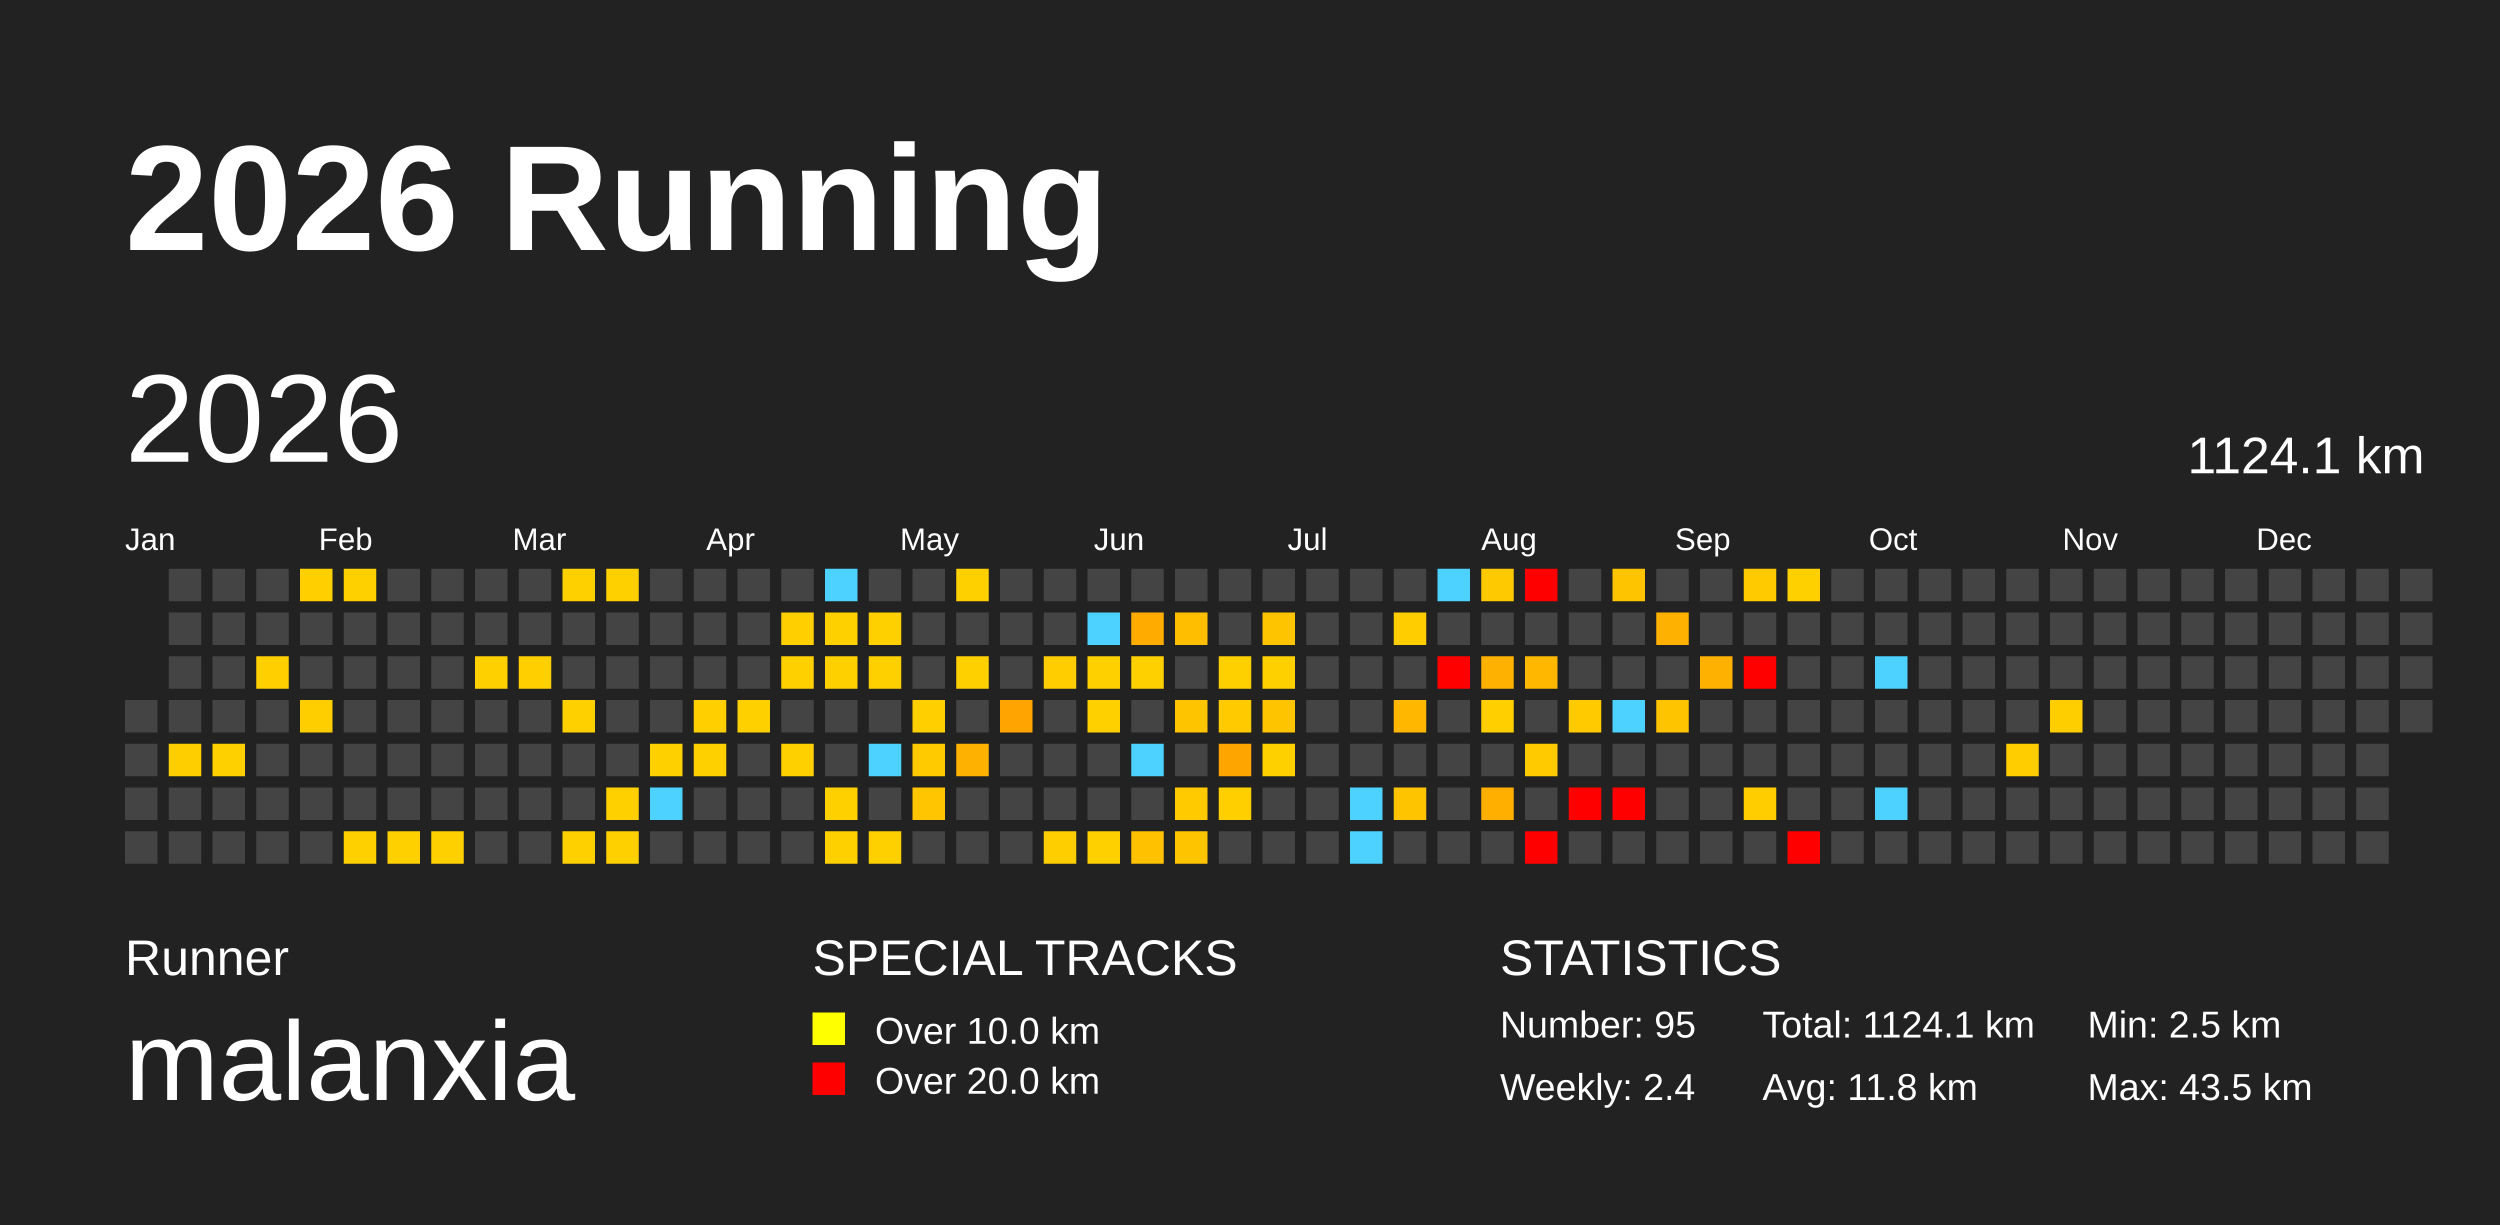
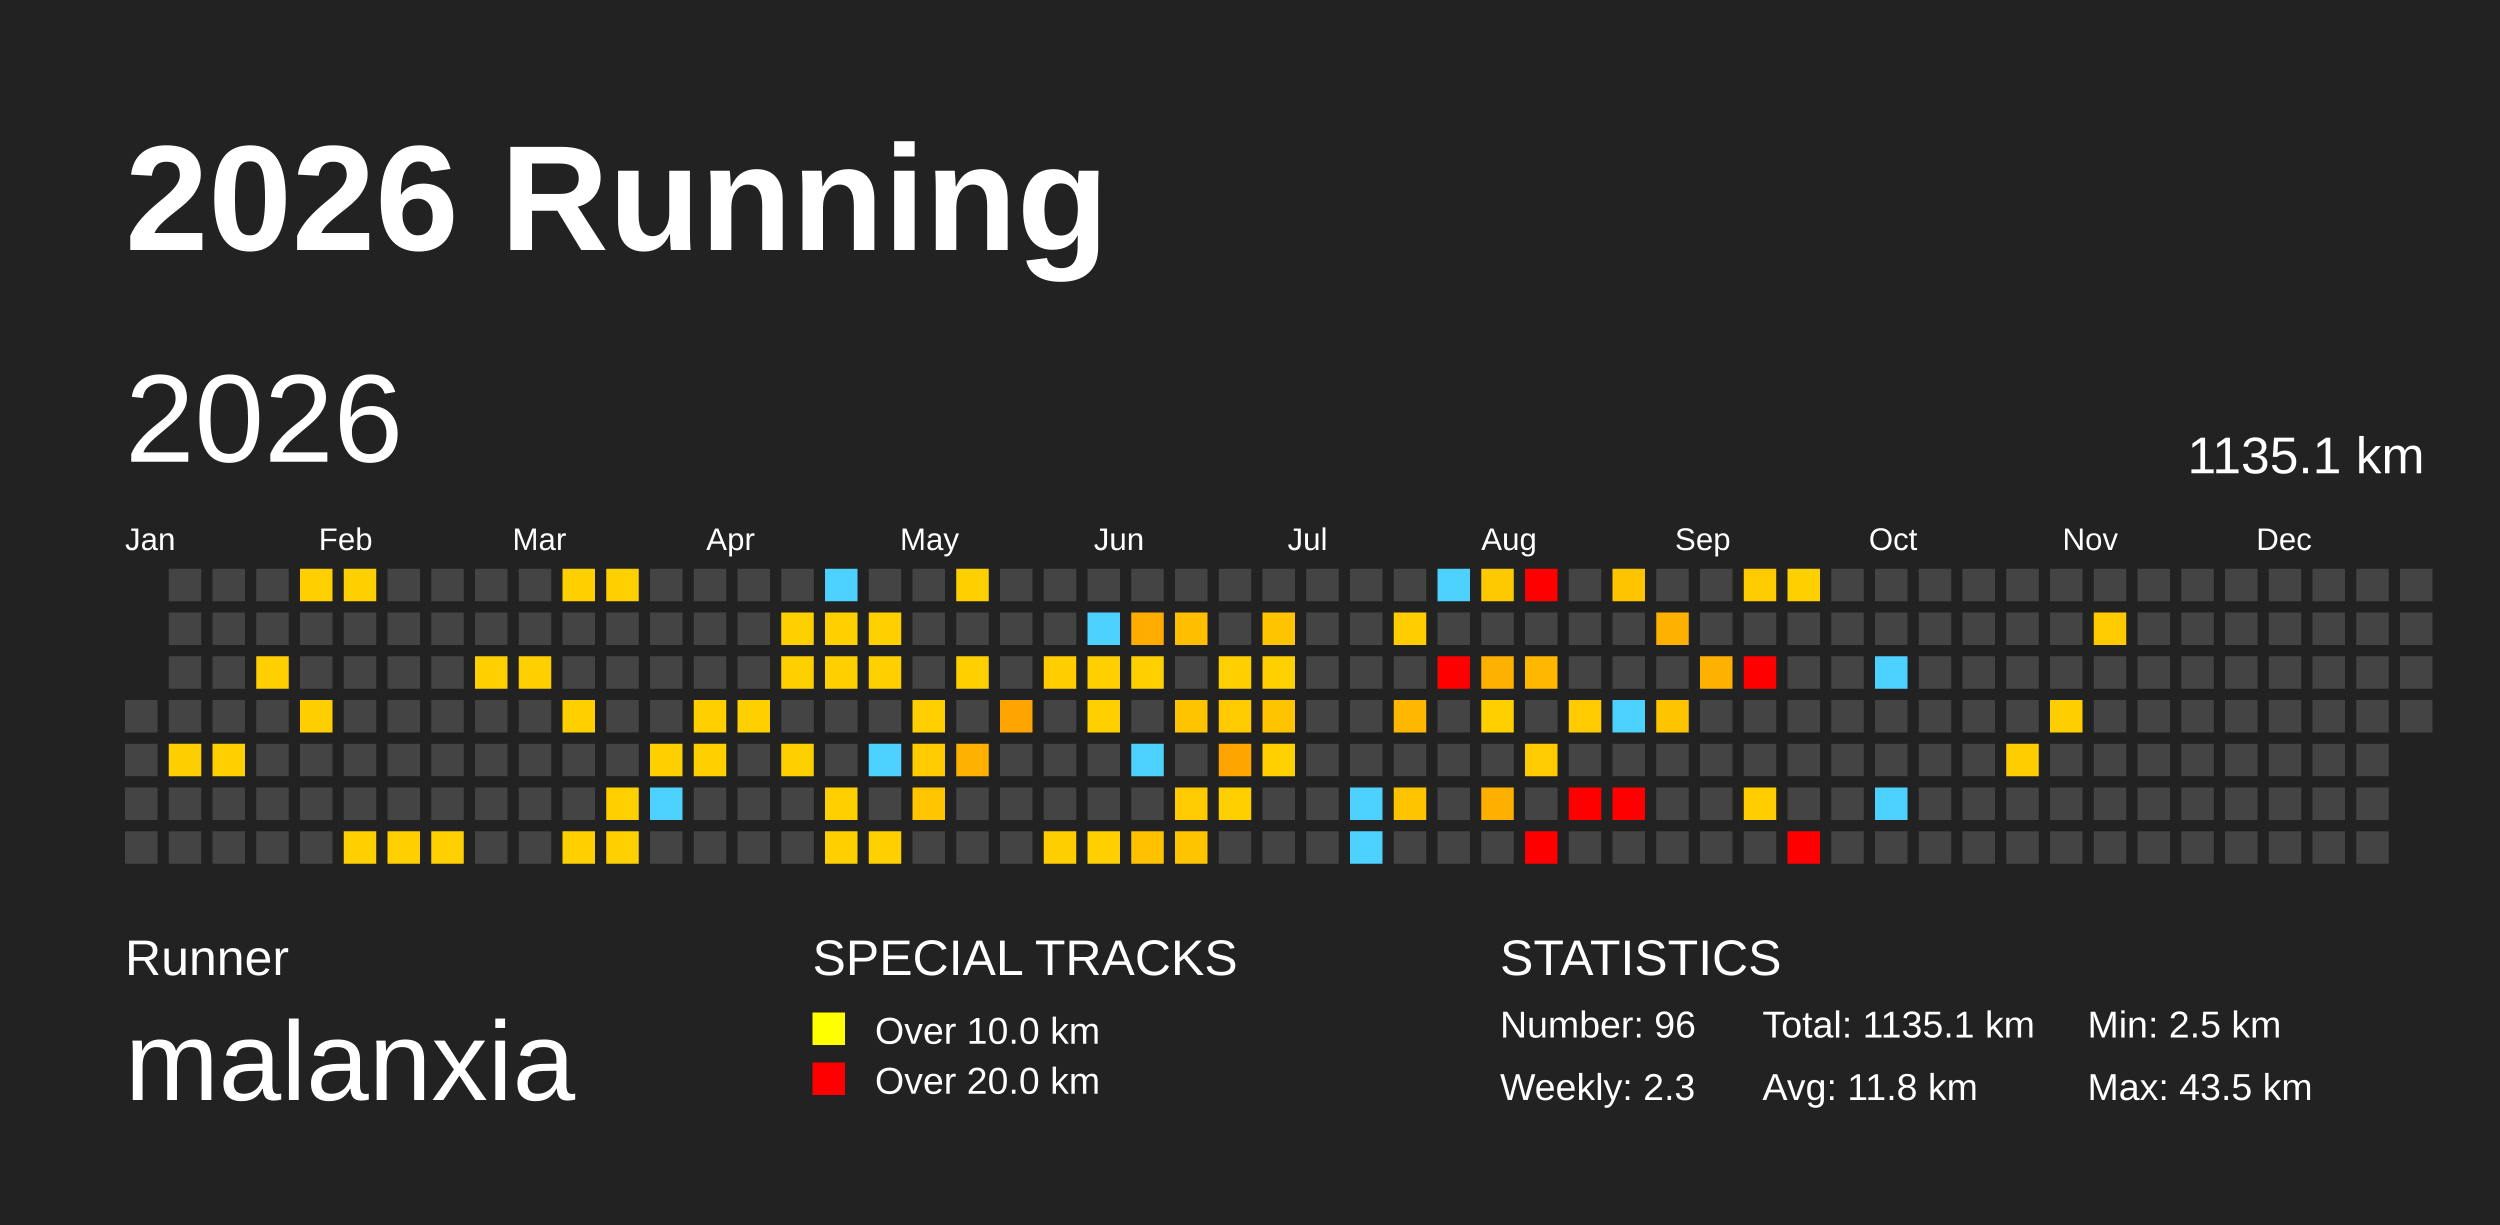
<svg xmlns="http://www.w3.org/2000/svg" baseProfile="full" height="98mm" version="1.1" viewBox="0,0,200,98" width="200mm">
  <defs />
  <rect fill="#222222" height="98" width="200" x="0" y="0" />
  <text fill="#FFFFFF" style="font-size:12px; font-family:Arial; font-weight:bold;" x="10" y="20">2026 Running</text>
  <text fill="#FFFFFF" style="font-size:4px; font-family:Arial" x="10" y="78">Runner</text>
  <text fill="#FFFFFF" style="font-size:9px; font-family:Arial" x="10" y="88">malanxia</text>
  <text fill="#FFFFFF" style="font-size:4px; font-family:Arial" x="65" y="78">SPECIAL TRACKS</text>
  <rect fill="yellow" height="2.6" width="2.6" x="65" y="81" />
  <text fill="#FFFFFF" style="font-size:3px; font-family:Arial" x="70" y="83.5">Over 10.0 km</text>
  <rect fill="red" height="2.6" width="2.6" x="65" y="85" />
  <text fill="#FFFFFF" style="font-size:3px; font-family:Arial" x="70" y="87.5">Over 20.0 km</text>
  <text fill="#FFFFFF" style="font-size:4px; font-family:Arial" x="120" y="78">STATISTICS</text>
-   <text fill="#FFFFFF" style="font-size:3px; font-family:Arial" x="120" y="83">Number: 95</text>
-   <text fill="#FFFFFF" style="font-size:3px; font-family:Arial" x="120" y="88">Weekly: 2.4</text>
-   <text fill="#FFFFFF" style="font-size:3px; font-family:Arial" x="141" y="83">Total: 1124.1 km</text>
+   <text fill="#FFFFFF" style="font-size:3px; font-family:Arial" x="120" y="83">Number: 96</text>
+   <text fill="#FFFFFF" style="font-size:3px; font-family:Arial" x="120" y="88">Weekly: 2.3</text>
+   <text fill="#FFFFFF" style="font-size:3px; font-family:Arial" x="141" y="83">Total: 1135.1 km</text>
  <text fill="#FFFFFF" style="font-size:3px; font-family:Arial" x="141" y="88">Avg: 11.8 km</text>
  <text fill="#FFFFFF" style="font-size:3px; font-family:Arial" x="167" y="83">Min: 2.5 km</text>
  <text fill="#FFFFFF" style="font-size:3px; font-family:Arial" x="167" y="88">Max: 43.5 km</text>
  <text dominant-baseline="hanging" fill="#FFFFFF" style="font-size:10.0px; font-family:Arial;" x="10" y="30">2026</text>
-   <text dominant-baseline="hanging" fill="#FFFFFF" style="font-size:4.125px; font-family:Arial;" x="175" y="35">1124.1 km</text>
+   <text dominant-baseline="hanging" fill="#FFFFFF" style="font-size:4.125px; font-family:Arial;" x="175" y="35">1135.1 km</text>
  <text fill="#FFFFFF" style="font-size:2.5px; font-family:Arial" x="10.0" y="44">Jan</text>
  <text fill="#FFFFFF" style="font-size:2.5px; font-family:Arial" x="25.5" y="44">Feb</text>
  <text fill="#FFFFFF" style="font-size:2.5px; font-family:Arial" x="41.0" y="44">Mar</text>
  <text fill="#FFFFFF" style="font-size:2.5px; font-family:Arial" x="56.5" y="44">Apr</text>
  <text fill="#FFFFFF" style="font-size:2.5px; font-family:Arial" x="72.0" y="44">May</text>
  <text fill="#FFFFFF" style="font-size:2.5px; font-family:Arial" x="87.5" y="44">Jun</text>
  <text fill="#FFFFFF" style="font-size:2.5px; font-family:Arial" x="103.0" y="44">Jul</text>
  <text fill="#FFFFFF" style="font-size:2.5px; font-family:Arial" x="118.5" y="44">Aug</text>
  <text fill="#FFFFFF" style="font-size:2.5px; font-family:Arial" x="134.0" y="44">Sep</text>
  <text fill="#FFFFFF" style="font-size:2.5px; font-family:Arial" x="149.5" y="44">Oct</text>
  <text fill="#FFFFFF" style="font-size:2.5px; font-family:Arial" x="165.0" y="44">Nov</text>
  <text fill="#FFFFFF" style="font-size:2.5px; font-family:Arial" x="180.5" y="44">Dec</text>
  <rect fill="#444444" height="2.6" width="2.6" x="10.0" y="56.0" />
  <rect fill="#444444" height="2.6" width="2.6" x="10.0" y="59.5" />
  <rect fill="#444444" height="2.6" width="2.6" x="10.0" y="63.0" />
  <rect fill="#444444" height="2.6" width="2.6" x="10.0" y="66.5" />
  <rect fill="#444444" height="2.6" width="2.6" x="13.5" y="45.5" />
  <rect fill="#444444" height="2.6" width="2.6" x="13.5" y="49.0" />
  <rect fill="#444444" height="2.6" width="2.6" x="13.5" y="52.5" />
  <rect fill="#444444" height="2.6" width="2.6" x="13.5" y="56.0" />
  <rect fill="#ffce00" height="2.6" width="2.6" x="13.5" y="59.5" />
  <rect fill="#444444" height="2.6" width="2.6" x="13.5" y="63.0" />
  <rect fill="#444444" height="2.6" width="2.6" x="13.5" y="66.5" />
  <rect fill="#444444" height="2.6" width="2.6" x="17.0" y="45.5" />
  <rect fill="#444444" height="2.6" width="2.6" x="17.0" y="49.0" />
  <rect fill="#444444" height="2.6" width="2.6" x="17.0" y="52.5" />
  <rect fill="#444444" height="2.6" width="2.6" x="17.0" y="56.0" />
  <rect fill="#ffd000" height="2.6" width="2.6" x="17.0" y="59.5" />
  <rect fill="#444444" height="2.6" width="2.6" x="17.0" y="63.0" />
  <rect fill="#444444" height="2.6" width="2.6" x="17.0" y="66.5" />
  <rect fill="#444444" height="2.6" width="2.6" x="20.5" y="45.5" />
  <rect fill="#444444" height="2.6" width="2.6" x="20.5" y="49.0" />
  <rect fill="#ffcf00" height="2.6" width="2.6" x="20.5" y="52.5" />
  <rect fill="#444444" height="2.6" width="2.6" x="20.5" y="56.0" />
  <rect fill="#444444" height="2.6" width="2.6" x="20.5" y="59.5" />
  <rect fill="#444444" height="2.6" width="2.6" x="20.5" y="63.0" />
  <rect fill="#444444" height="2.6" width="2.6" x="20.5" y="66.5" />
  <rect fill="#ffcf00" height="2.6" width="2.6" x="24.0" y="45.5" />
  <rect fill="#444444" height="2.6" width="2.6" x="24.0" y="49.0" />
  <rect fill="#444444" height="2.6" width="2.6" x="24.0" y="52.5" />
  <rect fill="#ffce00" height="2.6" width="2.6" x="24.0" y="56.0" />
  <rect fill="#444444" height="2.6" width="2.6" x="24.0" y="59.5" />
  <rect fill="#444444" height="2.6" width="2.6" x="24.0" y="63.0" />
  <rect fill="#444444" height="2.6" width="2.6" x="24.0" y="66.5" />
  <rect fill="#ffd000" height="2.6" width="2.6" x="27.5" y="45.5" />
  <rect fill="#444444" height="2.6" width="2.6" x="27.5" y="49.0" />
  <rect fill="#444444" height="2.6" width="2.6" x="27.5" y="52.5" />
  <rect fill="#444444" height="2.6" width="2.6" x="27.5" y="56.0" />
  <rect fill="#444444" height="2.6" width="2.6" x="27.5" y="59.5" />
  <rect fill="#444444" height="2.6" width="2.6" x="27.5" y="63.0" />
  <rect fill="#ffd000" height="2.6" width="2.6" x="27.5" y="66.5" />
  <rect fill="#444444" height="2.6" width="2.6" x="31.0" y="45.5" />
  <rect fill="#444444" height="2.6" width="2.6" x="31.0" y="49.0" />
  <rect fill="#444444" height="2.6" width="2.6" x="31.0" y="52.5" />
  <rect fill="#444444" height="2.6" width="2.6" x="31.0" y="56.0" />
  <rect fill="#444444" height="2.6" width="2.6" x="31.0" y="59.5" />
  <rect fill="#444444" height="2.6" width="2.6" x="31.0" y="63.0" />
  <rect fill="#ffd000" height="2.6" width="2.6" x="31.0" y="66.5" />
  <rect fill="#444444" height="2.6" width="2.6" x="34.5" y="45.5" />
  <rect fill="#444444" height="2.6" width="2.6" x="34.5" y="49.0" />
  <rect fill="#444444" height="2.6" width="2.6" x="34.5" y="52.5" />
  <rect fill="#444444" height="2.6" width="2.6" x="34.5" y="56.0" />
  <rect fill="#444444" height="2.6" width="2.6" x="34.5" y="59.5" />
  <rect fill="#444444" height="2.6" width="2.6" x="34.5" y="63.0" />
  <rect fill="#ffd000" height="2.6" width="2.6" x="34.5" y="66.5" />
  <rect fill="#444444" height="2.6" width="2.6" x="38.0" y="45.5" />
  <rect fill="#444444" height="2.6" width="2.6" x="38.0" y="49.0" />
  <rect fill="#ffd000" height="2.6" width="2.6" x="38.0" y="52.5" />
  <rect fill="#444444" height="2.6" width="2.6" x="38.0" y="56.0" />
  <rect fill="#444444" height="2.6" width="2.6" x="38.0" y="59.5" />
  <rect fill="#444444" height="2.6" width="2.6" x="38.0" y="63.0" />
  <rect fill="#444444" height="2.6" width="2.6" x="38.0" y="66.5" />
  <rect fill="#444444" height="2.6" width="2.6" x="41.5" y="45.5" />
  <rect fill="#444444" height="2.6" width="2.6" x="41.5" y="49.0" />
  <rect fill="#ffcf00" height="2.6" width="2.6" x="41.5" y="52.5" />
  <rect fill="#444444" height="2.6" width="2.6" x="41.5" y="56.0" />
  <rect fill="#444444" height="2.6" width="2.6" x="41.5" y="59.5" />
  <rect fill="#444444" height="2.6" width="2.6" x="41.5" y="63.0" />
  <rect fill="#444444" height="2.6" width="2.6" x="41.5" y="66.5" />
  <rect fill="#ffd000" height="2.6" width="2.6" x="45.0" y="45.5" />
  <rect fill="#444444" height="2.6" width="2.6" x="45.0" y="49.0" />
  <rect fill="#444444" height="2.6" width="2.6" x="45.0" y="52.5" />
  <rect fill="#ffd000" height="2.6" width="2.6" x="45.0" y="56.0" />
  <rect fill="#444444" height="2.6" width="2.6" x="45.0" y="59.5" />
  <rect fill="#444444" height="2.6" width="2.6" x="45.0" y="63.0" />
  <rect fill="#ffd000" height="2.6" width="2.6" x="45.0" y="66.5" />
  <rect fill="#ffd000" height="2.6" width="2.6" x="48.5" y="45.5" />
  <rect fill="#444444" height="2.6" width="2.6" x="48.5" y="49.0" />
  <rect fill="#444444" height="2.6" width="2.6" x="48.5" y="52.5" />
  <rect fill="#444444" height="2.6" width="2.6" x="48.5" y="56.0" />
  <rect fill="#444444" height="2.6" width="2.6" x="48.5" y="59.5" />
  <rect fill="#ffd000" height="2.6" width="2.6" x="48.5" y="63.0" />
  <rect fill="#ffd000" height="2.6" width="2.6" x="48.5" y="66.5" />
  <rect fill="#444444" height="2.6" width="2.6" x="52.0" y="45.5" />
  <rect fill="#444444" height="2.6" width="2.6" x="52.0" y="49.0" />
  <rect fill="#444444" height="2.6" width="2.6" x="52.0" y="52.5" />
  <rect fill="#444444" height="2.6" width="2.6" x="52.0" y="56.0" />
  <rect fill="#ffd000" height="2.6" width="2.6" x="52.0" y="59.5" />
  <rect fill="#4dd2ff" height="2.6" width="2.6" x="52.0" y="63.0" />
  <rect fill="#444444" height="2.6" width="2.6" x="52.0" y="66.5" />
  <rect fill="#444444" height="2.6" width="2.6" x="55.5" y="45.5" />
  <rect fill="#444444" height="2.6" width="2.6" x="55.5" y="49.0" />
  <rect fill="#444444" height="2.6" width="2.6" x="55.5" y="52.5" />
  <rect fill="#ffcf00" height="2.6" width="2.6" x="55.5" y="56.0" />
  <rect fill="#ffd000" height="2.6" width="2.6" x="55.5" y="59.5" />
  <rect fill="#444444" height="2.6" width="2.6" x="55.5" y="63.0" />
  <rect fill="#444444" height="2.6" width="2.6" x="55.5" y="66.5" />
  <rect fill="#444444" height="2.6" width="2.6" x="59.0" y="45.5" />
  <rect fill="#444444" height="2.6" width="2.6" x="59.0" y="49.0" />
  <rect fill="#444444" height="2.6" width="2.6" x="59.0" y="52.5" />
  <rect fill="#ffd000" height="2.6" width="2.6" x="59.0" y="56.0" />
  <rect fill="#444444" height="2.6" width="2.6" x="59.0" y="59.5" />
  <rect fill="#444444" height="2.6" width="2.6" x="59.0" y="63.0" />
  <rect fill="#444444" height="2.6" width="2.6" x="59.0" y="66.5" />
  <rect fill="#444444" height="2.6" width="2.6" x="62.5" y="45.5" />
  <rect fill="#ffcf00" height="2.6" width="2.6" x="62.5" y="49.0" />
  <rect fill="#ffd000" height="2.6" width="2.6" x="62.5" y="52.5" />
  <rect fill="#444444" height="2.6" width="2.6" x="62.5" y="56.0" />
  <rect fill="#ffd000" height="2.6" width="2.6" x="62.5" y="59.5" />
  <rect fill="#444444" height="2.6" width="2.6" x="62.5" y="63.0" />
  <rect fill="#444444" height="2.6" width="2.6" x="62.5" y="66.5" />
  <rect fill="#4dd2ff" height="2.6" width="2.6" x="66.0" y="45.5" />
  <rect fill="#ffd000" height="2.6" width="2.6" x="66.0" y="49.0" />
  <rect fill="#ffd000" height="2.6" width="2.6" x="66.0" y="52.5" />
  <rect fill="#444444" height="2.6" width="2.6" x="66.0" y="56.0" />
  <rect fill="#444444" height="2.6" width="2.6" x="66.0" y="59.5" />
  <rect fill="#ffd000" height="2.6" width="2.6" x="66.0" y="63.0" />
  <rect fill="#ffd000" height="2.6" width="2.6" x="66.0" y="66.5" />
  <rect fill="#444444" height="2.6" width="2.6" x="69.5" y="45.5" />
  <rect fill="#ffd000" height="2.6" width="2.6" x="69.5" y="49.0" />
  <rect fill="#ffd000" height="2.6" width="2.6" x="69.5" y="52.5" />
  <rect fill="#444444" height="2.6" width="2.6" x="69.5" y="56.0" />
  <rect fill="#4dd2ff" height="2.6" width="2.6" x="69.5" y="59.5" />
  <rect fill="#444444" height="2.6" width="2.6" x="69.5" y="63.0" />
  <rect fill="#ffd000" height="2.6" width="2.6" x="69.5" y="66.5" />
  <rect fill="#444444" height="2.6" width="2.6" x="73.0" y="45.5" />
  <rect fill="#444444" height="2.6" width="2.6" x="73.0" y="49.0" />
  <rect fill="#444444" height="2.6" width="2.6" x="73.0" y="52.5" />
  <rect fill="#ffcf00" height="2.6" width="2.6" x="73.0" y="56.0" />
  <rect fill="#ffcb00" height="2.6" width="2.6" x="73.0" y="59.5" />
  <rect fill="#ffc600" height="2.6" width="2.6" x="73.0" y="63.0" />
  <rect fill="#444444" height="2.6" width="2.6" x="73.0" y="66.5" />
  <rect fill="#ffd000" height="2.6" width="2.6" x="76.5" y="45.5" />
  <rect fill="#444444" height="2.6" width="2.6" x="76.5" y="49.0" />
  <rect fill="#ffd000" height="2.6" width="2.6" x="76.5" y="52.5" />
  <rect fill="#444444" height="2.6" width="2.6" x="76.5" y="56.0" />
  <rect fill="#ffb100" height="2.6" width="2.6" x="76.5" y="59.5" />
  <rect fill="#444444" height="2.6" width="2.6" x="76.5" y="63.0" />
  <rect fill="#444444" height="2.6" width="2.6" x="76.5" y="66.5" />
  <rect fill="#444444" height="2.6" width="2.6" x="80.0" y="45.5" />
  <rect fill="#444444" height="2.6" width="2.6" x="80.0" y="49.0" />
  <rect fill="#444444" height="2.6" width="2.6" x="80.0" y="52.5" />
  <rect fill="#ffa400" height="2.6" width="2.6" x="80.0" y="56.0" />
  <rect fill="#444444" height="2.6" width="2.6" x="80.0" y="59.5" />
  <rect fill="#444444" height="2.6" width="2.6" x="80.0" y="63.0" />
  <rect fill="#444444" height="2.6" width="2.6" x="80.0" y="66.5" />
  <rect fill="#444444" height="2.6" width="2.6" x="83.5" y="45.5" />
  <rect fill="#444444" height="2.6" width="2.6" x="83.5" y="49.0" />
  <rect fill="#ffcd00" height="2.6" width="2.6" x="83.5" y="52.5" />
  <rect fill="#444444" height="2.6" width="2.6" x="83.5" y="56.0" />
  <rect fill="#444444" height="2.6" width="2.6" x="83.5" y="59.5" />
  <rect fill="#444444" height="2.6" width="2.6" x="83.5" y="63.0" />
  <rect fill="#ffce00" height="2.6" width="2.6" x="83.5" y="66.5" />
  <rect fill="#444444" height="2.6" width="2.6" x="87.0" y="45.5" />
  <rect fill="#4dd2ff" height="2.6" width="2.6" x="87.0" y="49.0" />
  <rect fill="#ffd000" height="2.6" width="2.6" x="87.0" y="52.5" />
  <rect fill="#ffd000" height="2.6" width="2.6" x="87.0" y="56.0" />
  <rect fill="#444444" height="2.6" width="2.6" x="87.0" y="59.5" />
  <rect fill="#444444" height="2.6" width="2.6" x="87.0" y="63.0" />
  <rect fill="#ffd000" height="2.6" width="2.6" x="87.0" y="66.5" />
  <rect fill="#444444" height="2.6" width="2.6" x="90.5" y="45.5" />
  <rect fill="#ffab00" height="2.6" width="2.6" x="90.5" y="49.0" />
  <rect fill="#ffd000" height="2.6" width="2.6" x="90.5" y="52.5" />
  <rect fill="#444444" height="2.6" width="2.6" x="90.5" y="56.0" />
  <rect fill="#4dd2ff" height="2.6" width="2.6" x="90.5" y="59.5" />
  <rect fill="#444444" height="2.6" width="2.6" x="90.5" y="63.0" />
  <rect fill="#ffc100" height="2.6" width="2.6" x="90.5" y="66.5" />
  <rect fill="#444444" height="2.6" width="2.6" x="94.0" y="45.5" />
  <rect fill="#ffbe00" height="2.6" width="2.6" x="94.0" y="49.0" />
  <rect fill="#444444" height="2.6" width="2.6" x="94.0" y="52.5" />
  <rect fill="#ffc400" height="2.6" width="2.6" x="94.0" y="56.0" />
  <rect fill="#444444" height="2.6" width="2.6" x="94.0" y="59.5" />
  <rect fill="#ffca00" height="2.6" width="2.6" x="94.0" y="63.0" />
  <rect fill="#ffc400" height="2.6" width="2.6" x="94.0" y="66.5" />
  <rect fill="#444444" height="2.6" width="2.6" x="97.5" y="45.5" />
  <rect fill="#444444" height="2.6" width="2.6" x="97.5" y="49.0" />
  <rect fill="#ffd000" height="2.6" width="2.6" x="97.5" y="52.5" />
  <rect fill="#ffca00" height="2.6" width="2.6" x="97.5" y="56.0" />
  <rect fill="#ffa500" height="2.6" width="2.6" x="97.5" y="59.5" />
  <rect fill="#ffcf00" height="2.6" width="2.6" x="97.5" y="63.0" />
  <rect fill="#444444" height="2.6" width="2.6" x="97.5" y="66.5" />
  <rect fill="#444444" height="2.6" width="2.6" x="101.0" y="45.5" />
  <rect fill="#ffc400" height="2.6" width="2.6" x="101.0" y="49.0" />
  <rect fill="#ffd000" height="2.6" width="2.6" x="101.0" y="52.5" />
  <rect fill="#ffc400" height="2.6" width="2.6" x="101.0" y="56.0" />
  <rect fill="#ffd000" height="2.6" width="2.6" x="101.0" y="59.5" />
  <rect fill="#444444" height="2.6" width="2.6" x="101.0" y="63.0" />
  <rect fill="#444444" height="2.6" width="2.6" x="101.0" y="66.5" />
  <rect fill="#444444" height="2.6" width="2.6" x="104.5" y="45.5" />
  <rect fill="#444444" height="2.6" width="2.6" x="104.5" y="49.0" />
  <rect fill="#444444" height="2.6" width="2.6" x="104.5" y="52.5" />
  <rect fill="#444444" height="2.6" width="2.6" x="104.5" y="56.0" />
  <rect fill="#444444" height="2.6" width="2.6" x="104.5" y="59.5" />
  <rect fill="#444444" height="2.6" width="2.6" x="104.5" y="63.0" />
  <rect fill="#444444" height="2.6" width="2.6" x="104.5" y="66.5" />
  <rect fill="#444444" height="2.6" width="2.6" x="108.0" y="45.5" />
  <rect fill="#444444" height="2.6" width="2.6" x="108.0" y="49.0" />
  <rect fill="#444444" height="2.6" width="2.6" x="108.0" y="52.5" />
  <rect fill="#444444" height="2.6" width="2.6" x="108.0" y="56.0" />
  <rect fill="#444444" height="2.6" width="2.6" x="108.0" y="59.5" />
  <rect fill="#4dd2ff" height="2.6" width="2.6" x="108.0" y="63.0" />
  <rect fill="#4dd2ff" height="2.6" width="2.6" x="108.0" y="66.5" />
  <rect fill="#444444" height="2.6" width="2.6" x="111.5" y="45.5" />
  <rect fill="#ffcd00" height="2.6" width="2.6" x="111.5" y="49.0" />
  <rect fill="#444444" height="2.6" width="2.6" x="111.5" y="52.5" />
  <rect fill="#ffb700" height="2.6" width="2.6" x="111.5" y="56.0" />
  <rect fill="#444444" height="2.6" width="2.6" x="111.5" y="59.5" />
  <rect fill="#ffc400" height="2.6" width="2.6" x="111.5" y="63.0" />
  <rect fill="#444444" height="2.6" width="2.6" x="111.5" y="66.5" />
  <rect fill="#4dd2ff" height="2.6" width="2.6" x="115.0" y="45.5" />
  <rect fill="#444444" height="2.6" width="2.6" x="115.0" y="49.0" />
  <rect fill="red" height="2.6" width="2.6" x="115.0" y="52.5" />
  <rect fill="#444444" height="2.6" width="2.6" x="115.0" y="56.0" />
  <rect fill="#444444" height="2.6" width="2.6" x="115.0" y="59.5" />
  <rect fill="#444444" height="2.6" width="2.6" x="115.0" y="63.0" />
  <rect fill="#444444" height="2.6" width="2.6" x="115.0" y="66.5" />
  <rect fill="#ffc900" height="2.6" width="2.6" x="118.5" y="45.5" />
  <rect fill="#444444" height="2.6" width="2.6" x="118.5" y="49.0" />
  <rect fill="#ffb100" height="2.6" width="2.6" x="118.5" y="52.5" />
  <rect fill="#ffcf00" height="2.6" width="2.6" x="118.5" y="56.0" />
  <rect fill="#444444" height="2.6" width="2.6" x="118.5" y="59.5" />
  <rect fill="#ffaf00" height="2.6" width="2.6" x="118.5" y="63.0" />
  <rect fill="#444444" height="2.6" width="2.6" x="118.5" y="66.5" />
  <rect fill="red" height="2.6" width="2.6" x="122.0" y="45.5" />
  <rect fill="#444444" height="2.6" width="2.6" x="122.0" y="49.0" />
  <rect fill="#ffb700" height="2.6" width="2.6" x="122.0" y="52.5" />
  <rect fill="#444444" height="2.6" width="2.6" x="122.0" y="56.0" />
  <rect fill="#ffca00" height="2.6" width="2.6" x="122.0" y="59.5" />
  <rect fill="#444444" height="2.6" width="2.6" x="122.0" y="63.0" />
  <rect fill="red" height="2.6" width="2.6" x="122.0" y="66.5" />
  <rect fill="#444444" height="2.6" width="2.6" x="125.5" y="45.5" />
  <rect fill="#444444" height="2.6" width="2.6" x="125.5" y="49.0" />
  <rect fill="#444444" height="2.6" width="2.6" x="125.5" y="52.5" />
  <rect fill="#ffcb00" height="2.6" width="2.6" x="125.5" y="56.0" />
  <rect fill="#444444" height="2.6" width="2.6" x="125.5" y="59.5" />
  <rect fill="red" height="2.6" width="2.6" x="125.5" y="63.0" />
  <rect fill="#444444" height="2.6" width="2.6" x="125.5" y="66.5" />
  <rect fill="#ffc400" height="2.6" width="2.6" x="129.0" y="45.5" />
  <rect fill="#444444" height="2.6" width="2.6" x="129.0" y="49.0" />
  <rect fill="#444444" height="2.6" width="2.6" x="129.0" y="52.5" />
  <rect fill="#4dd2ff" height="2.6" width="2.6" x="129.0" y="56.0" />
  <rect fill="#444444" height="2.6" width="2.6" x="129.0" y="59.5" />
  <rect fill="red" height="2.6" width="2.6" x="129.0" y="63.0" />
  <rect fill="#444444" height="2.6" width="2.6" x="129.0" y="66.5" />
  <rect fill="#444444" height="2.6" width="2.6" x="132.5" y="45.5" />
  <rect fill="#ffb100" height="2.6" width="2.6" x="132.5" y="49.0" />
  <rect fill="#444444" height="2.6" width="2.6" x="132.5" y="52.5" />
  <rect fill="#ffc400" height="2.6" width="2.6" x="132.5" y="56.0" />
  <rect fill="#444444" height="2.6" width="2.6" x="132.5" y="59.5" />
  <rect fill="#444444" height="2.6" width="2.6" x="132.5" y="63.0" />
  <rect fill="#444444" height="2.6" width="2.6" x="132.5" y="66.5" />
  <rect fill="#444444" height="2.6" width="2.6" x="136.0" y="45.5" />
  <rect fill="#444444" height="2.6" width="2.6" x="136.0" y="49.0" />
  <rect fill="#ffb100" height="2.6" width="2.6" x="136.0" y="52.5" />
  <rect fill="#444444" height="2.6" width="2.6" x="136.0" y="56.0" />
  <rect fill="#444444" height="2.6" width="2.6" x="136.0" y="59.5" />
  <rect fill="#444444" height="2.6" width="2.6" x="136.0" y="63.0" />
  <rect fill="#444444" height="2.6" width="2.6" x="136.0" y="66.5" />
  <rect fill="#ffca00" height="2.6" width="2.6" x="139.5" y="45.5" />
  <rect fill="#444444" height="2.6" width="2.6" x="139.5" y="49.0" />
  <rect fill="red" height="2.6" width="2.6" x="139.5" y="52.5" />
  <rect fill="#444444" height="2.6" width="2.6" x="139.5" y="56.0" />
  <rect fill="#444444" height="2.6" width="2.6" x="139.5" y="59.5" />
  <rect fill="#ffcd00" height="2.6" width="2.6" x="139.5" y="63.0" />
  <rect fill="#444444" height="2.6" width="2.6" x="139.5" y="66.5" />
  <rect fill="#ffd000" height="2.6" width="2.6" x="143.0" y="45.5" />
  <rect fill="#444444" height="2.6" width="2.6" x="143.0" y="49.0" />
  <rect fill="#444444" height="2.6" width="2.6" x="143.0" y="52.5" />
  <rect fill="#444444" height="2.6" width="2.6" x="143.0" y="56.0" />
  <rect fill="#444444" height="2.6" width="2.6" x="143.0" y="59.5" />
  <rect fill="#444444" height="2.6" width="2.6" x="143.0" y="63.0" />
  <rect fill="red" height="2.6" width="2.6" x="143.0" y="66.5" />
  <rect fill="#444444" height="2.6" width="2.6" x="146.5" y="45.5" />
  <rect fill="#444444" height="2.6" width="2.6" x="146.5" y="49.0" />
  <rect fill="#444444" height="2.6" width="2.6" x="146.5" y="52.5" />
  <rect fill="#444444" height="2.6" width="2.6" x="146.5" y="56.0" />
  <rect fill="#444444" height="2.6" width="2.6" x="146.5" y="59.5" />
  <rect fill="#444444" height="2.6" width="2.6" x="146.5" y="63.0" />
  <rect fill="#444444" height="2.6" width="2.6" x="146.5" y="66.5" />
  <rect fill="#444444" height="2.6" width="2.6" x="150.0" y="45.5" />
  <rect fill="#444444" height="2.6" width="2.6" x="150.0" y="49.0" />
  <rect fill="#4dd2ff" height="2.6" width="2.6" x="150.0" y="52.5" />
  <rect fill="#444444" height="2.6" width="2.6" x="150.0" y="56.0" />
  <rect fill="#444444" height="2.6" width="2.6" x="150.0" y="59.5" />
  <rect fill="#4dd2ff" height="2.6" width="2.6" x="150.0" y="63.0" />
  <rect fill="#444444" height="2.6" width="2.6" x="150.0" y="66.5" />
  <rect fill="#444444" height="2.6" width="2.6" x="153.5" y="45.5" />
  <rect fill="#444444" height="2.6" width="2.6" x="153.5" y="49.0" />
  <rect fill="#444444" height="2.6" width="2.6" x="153.5" y="52.5" />
  <rect fill="#444444" height="2.6" width="2.6" x="153.5" y="56.0" />
  <rect fill="#444444" height="2.6" width="2.6" x="153.5" y="59.5" />
  <rect fill="#444444" height="2.6" width="2.6" x="153.5" y="63.0" />
  <rect fill="#444444" height="2.6" width="2.6" x="153.5" y="66.5" />
  <rect fill="#444444" height="2.6" width="2.6" x="157.0" y="45.5" />
  <rect fill="#444444" height="2.6" width="2.6" x="157.0" y="49.0" />
  <rect fill="#444444" height="2.6" width="2.6" x="157.0" y="52.5" />
  <rect fill="#444444" height="2.6" width="2.6" x="157.0" y="56.0" />
  <rect fill="#444444" height="2.6" width="2.6" x="157.0" y="59.5" />
  <rect fill="#444444" height="2.6" width="2.6" x="157.0" y="63.0" />
  <rect fill="#444444" height="2.6" width="2.6" x="157.0" y="66.5" />
  <rect fill="#444444" height="2.6" width="2.6" x="160.5" y="45.5" />
  <rect fill="#444444" height="2.6" width="2.6" x="160.5" y="49.0" />
  <rect fill="#444444" height="2.6" width="2.6" x="160.5" y="52.5" />
  <rect fill="#444444" height="2.6" width="2.6" x="160.5" y="56.0" />
  <rect fill="#ffcd00" height="2.6" width="2.6" x="160.5" y="59.5" />
  <rect fill="#444444" height="2.6" width="2.6" x="160.5" y="63.0" />
  <rect fill="#444444" height="2.6" width="2.6" x="160.5" y="66.5" />
  <rect fill="#444444" height="2.6" width="2.6" x="164.0" y="45.5" />
  <rect fill="#444444" height="2.6" width="2.6" x="164.0" y="49.0" />
  <rect fill="#444444" height="2.6" width="2.6" x="164.0" y="52.5" />
  <rect fill="#ffce00" height="2.6" width="2.6" x="164.0" y="56.0" />
  <rect fill="#444444" height="2.6" width="2.6" x="164.0" y="59.5" />
  <rect fill="#444444" height="2.6" width="2.6" x="164.0" y="63.0" />
  <rect fill="#444444" height="2.6" width="2.6" x="164.0" y="66.5" />
  <rect fill="#444444" height="2.6" width="2.6" x="167.5" y="45.5" />
-   <rect fill="#444444" height="2.6" width="2.6" x="167.5" y="49.0" />
+   <rect fill="#ffca00" height="2.6" width="2.6" x="167.5" y="49.0" />
  <rect fill="#444444" height="2.6" width="2.6" x="167.5" y="52.5" />
  <rect fill="#444444" height="2.6" width="2.6" x="167.5" y="56.0" />
  <rect fill="#444444" height="2.6" width="2.6" x="167.5" y="59.5" />
  <rect fill="#444444" height="2.6" width="2.6" x="167.5" y="63.0" />
  <rect fill="#444444" height="2.6" width="2.6" x="167.5" y="66.5" />
  <rect fill="#444444" height="2.6" width="2.6" x="171.0" y="45.5" />
  <rect fill="#444444" height="2.6" width="2.6" x="171.0" y="49.0" />
  <rect fill="#444444" height="2.6" width="2.6" x="171.0" y="52.5" />
  <rect fill="#444444" height="2.6" width="2.6" x="171.0" y="56.0" />
  <rect fill="#444444" height="2.6" width="2.6" x="171.0" y="59.5" />
  <rect fill="#444444" height="2.6" width="2.6" x="171.0" y="63.0" />
  <rect fill="#444444" height="2.6" width="2.6" x="171.0" y="66.5" />
  <rect fill="#444444" height="2.6" width="2.6" x="174.5" y="45.5" />
  <rect fill="#444444" height="2.6" width="2.6" x="174.5" y="49.0" />
  <rect fill="#444444" height="2.6" width="2.6" x="174.5" y="52.5" />
  <rect fill="#444444" height="2.6" width="2.6" x="174.5" y="56.0" />
  <rect fill="#444444" height="2.6" width="2.6" x="174.5" y="59.5" />
  <rect fill="#444444" height="2.6" width="2.6" x="174.5" y="63.0" />
  <rect fill="#444444" height="2.6" width="2.6" x="174.5" y="66.5" />
  <rect fill="#444444" height="2.6" width="2.6" x="178.0" y="45.5" />
  <rect fill="#444444" height="2.6" width="2.6" x="178.0" y="49.0" />
  <rect fill="#444444" height="2.6" width="2.6" x="178.0" y="52.5" />
  <rect fill="#444444" height="2.6" width="2.6" x="178.0" y="56.0" />
  <rect fill="#444444" height="2.6" width="2.6" x="178.0" y="59.5" />
  <rect fill="#444444" height="2.6" width="2.6" x="178.0" y="63.0" />
  <rect fill="#444444" height="2.6" width="2.6" x="178.0" y="66.5" />
  <rect fill="#444444" height="2.6" width="2.6" x="181.5" y="45.5" />
  <rect fill="#444444" height="2.6" width="2.6" x="181.5" y="49.0" />
  <rect fill="#444444" height="2.6" width="2.6" x="181.5" y="52.5" />
  <rect fill="#444444" height="2.6" width="2.6" x="181.5" y="56.0" />
  <rect fill="#444444" height="2.6" width="2.6" x="181.5" y="59.5" />
  <rect fill="#444444" height="2.6" width="2.6" x="181.5" y="63.0" />
  <rect fill="#444444" height="2.6" width="2.6" x="181.5" y="66.5" />
  <rect fill="#444444" height="2.6" width="2.6" x="185.0" y="45.5" />
  <rect fill="#444444" height="2.6" width="2.6" x="185.0" y="49.0" />
  <rect fill="#444444" height="2.6" width="2.6" x="185.0" y="52.5" />
  <rect fill="#444444" height="2.6" width="2.6" x="185.0" y="56.0" />
  <rect fill="#444444" height="2.6" width="2.6" x="185.0" y="59.5" />
  <rect fill="#444444" height="2.6" width="2.6" x="185.0" y="63.0" />
  <rect fill="#444444" height="2.6" width="2.6" x="185.0" y="66.5" />
  <rect fill="#444444" height="2.6" width="2.6" x="188.5" y="45.5" />
  <rect fill="#444444" height="2.6" width="2.6" x="188.5" y="49.0" />
  <rect fill="#444444" height="2.6" width="2.6" x="188.5" y="52.5" />
  <rect fill="#444444" height="2.6" width="2.6" x="188.5" y="56.0" />
  <rect fill="#444444" height="2.6" width="2.6" x="188.5" y="59.5" />
  <rect fill="#444444" height="2.6" width="2.6" x="188.5" y="63.0" />
  <rect fill="#444444" height="2.6" width="2.6" x="188.5" y="66.5" />
  <rect fill="#444444" height="2.6" width="2.6" x="192.0" y="45.5" />
  <rect fill="#444444" height="2.6" width="2.6" x="192.0" y="49.0" />
  <rect fill="#444444" height="2.6" width="2.6" x="192.0" y="52.5" />
  <rect fill="#444444" height="2.6" width="2.6" x="192.0" y="56.0" />
</svg>
